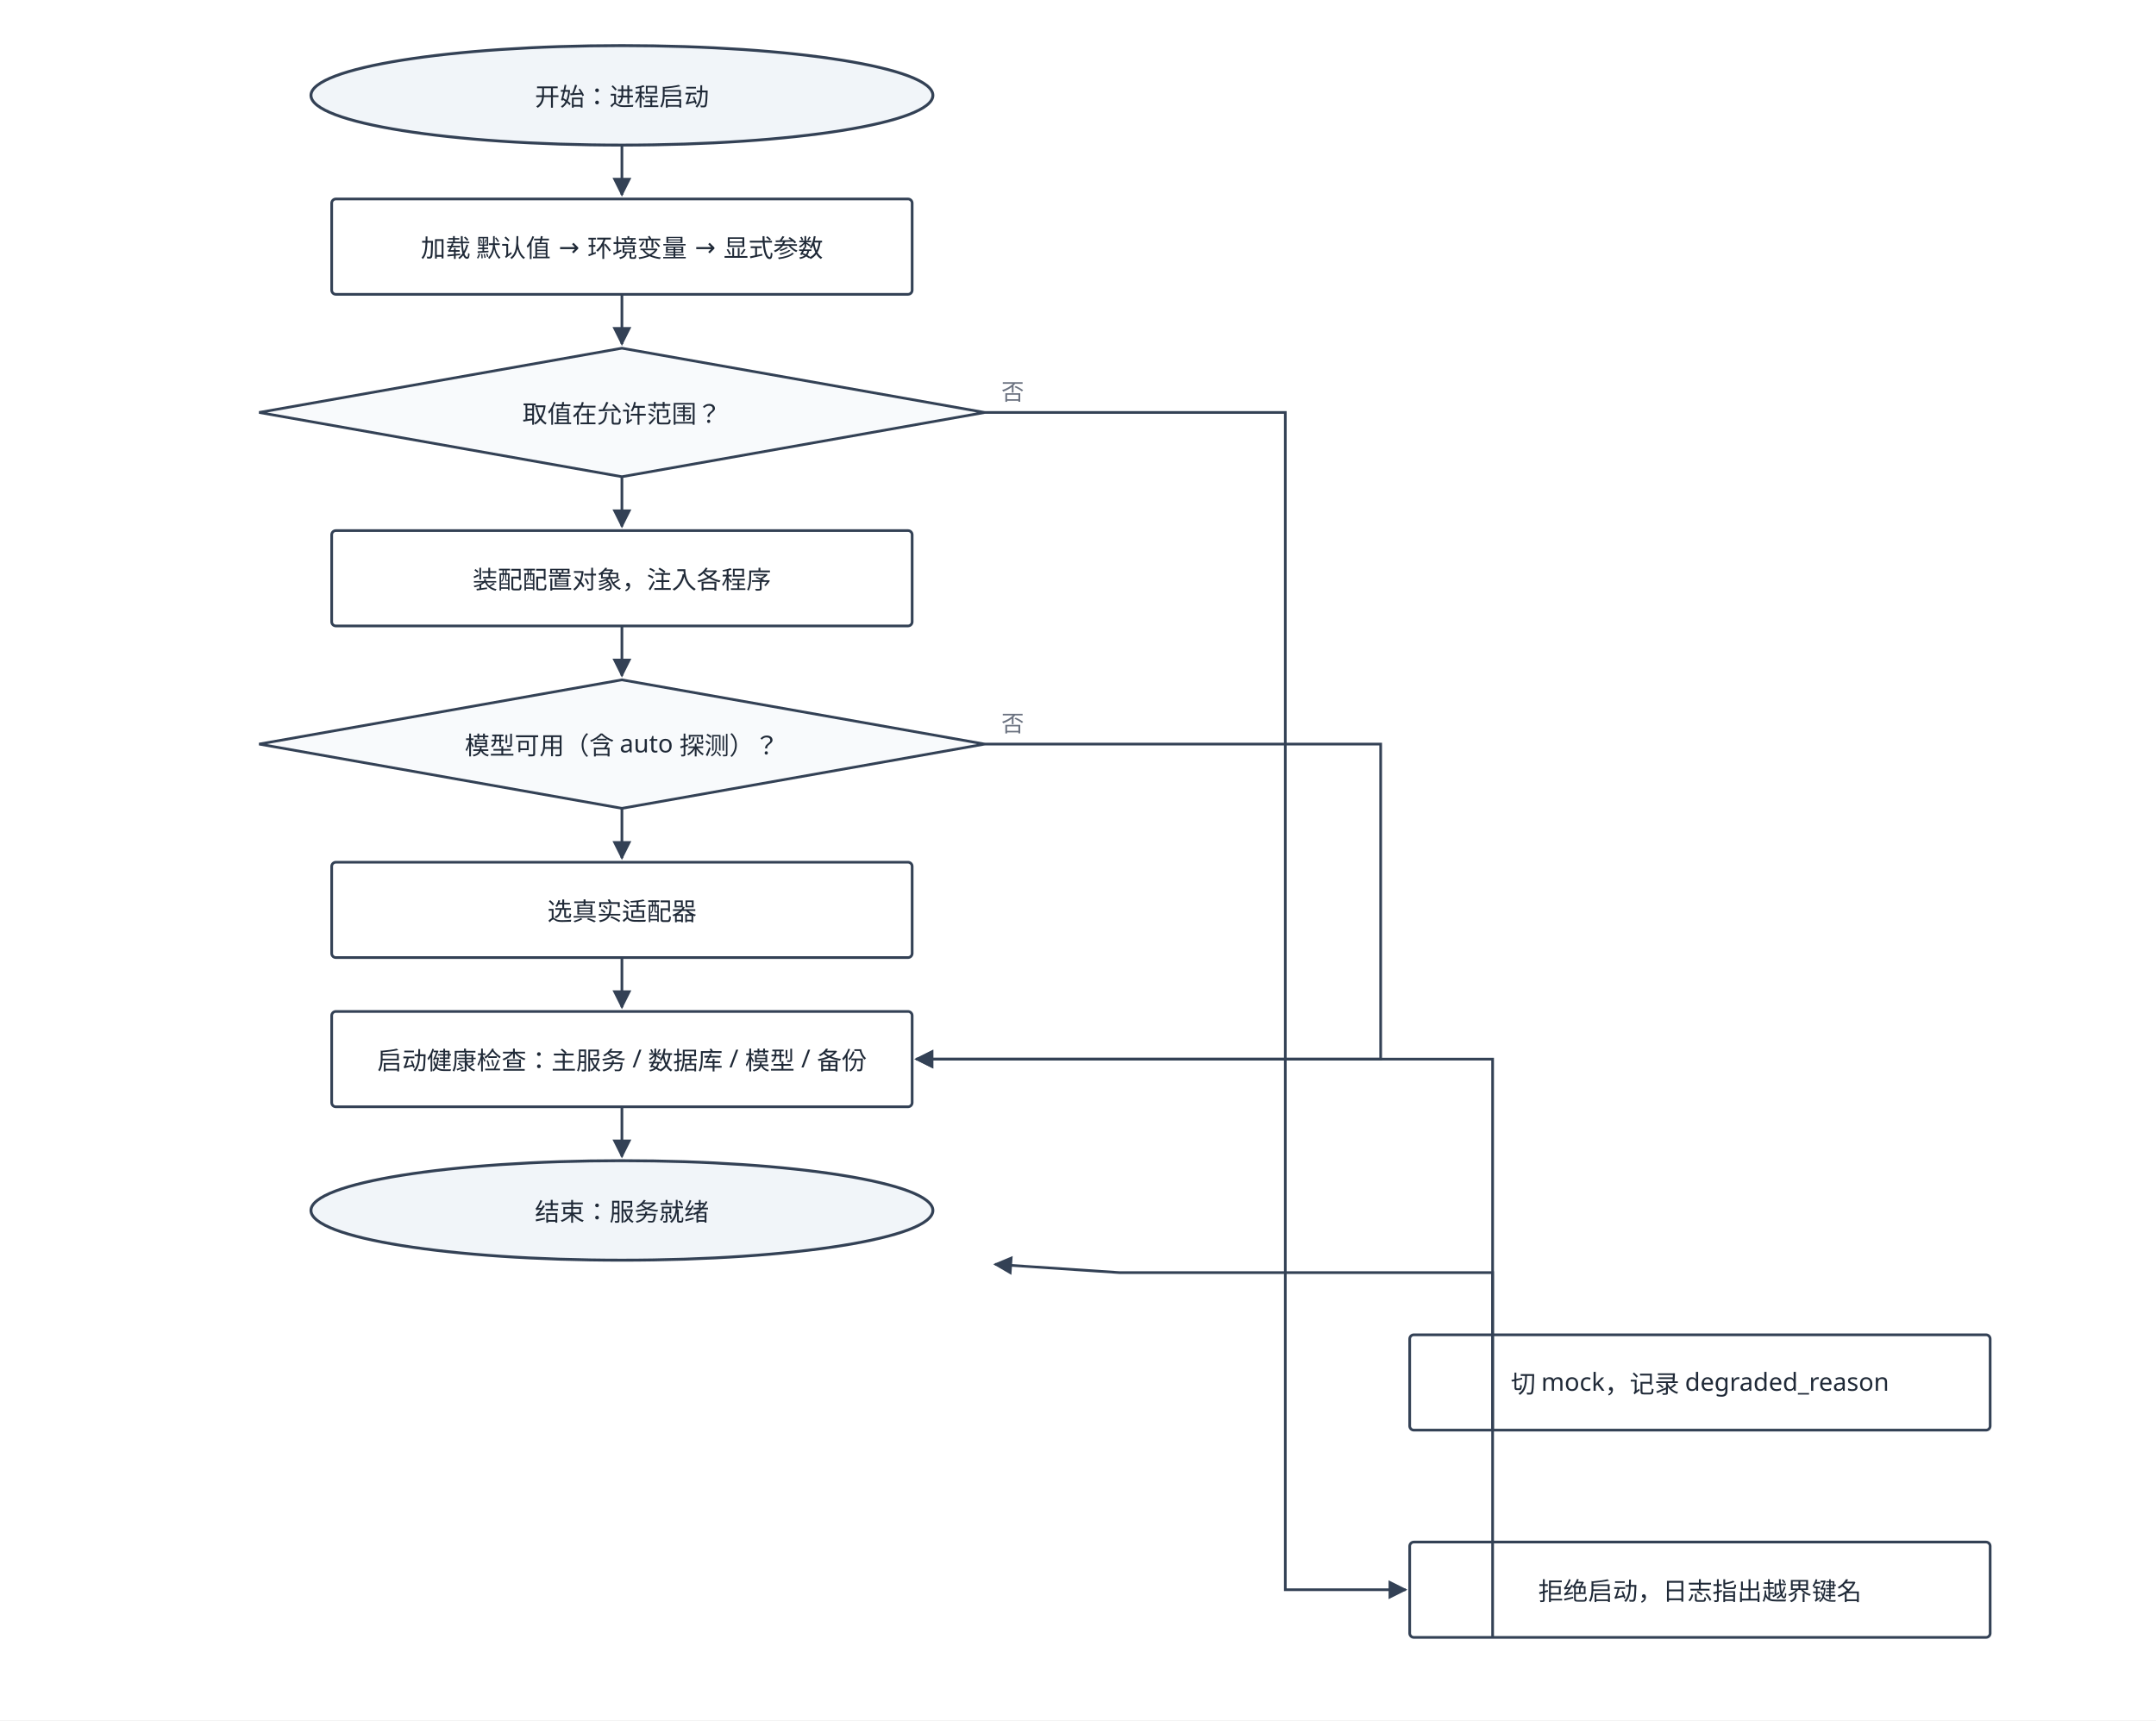
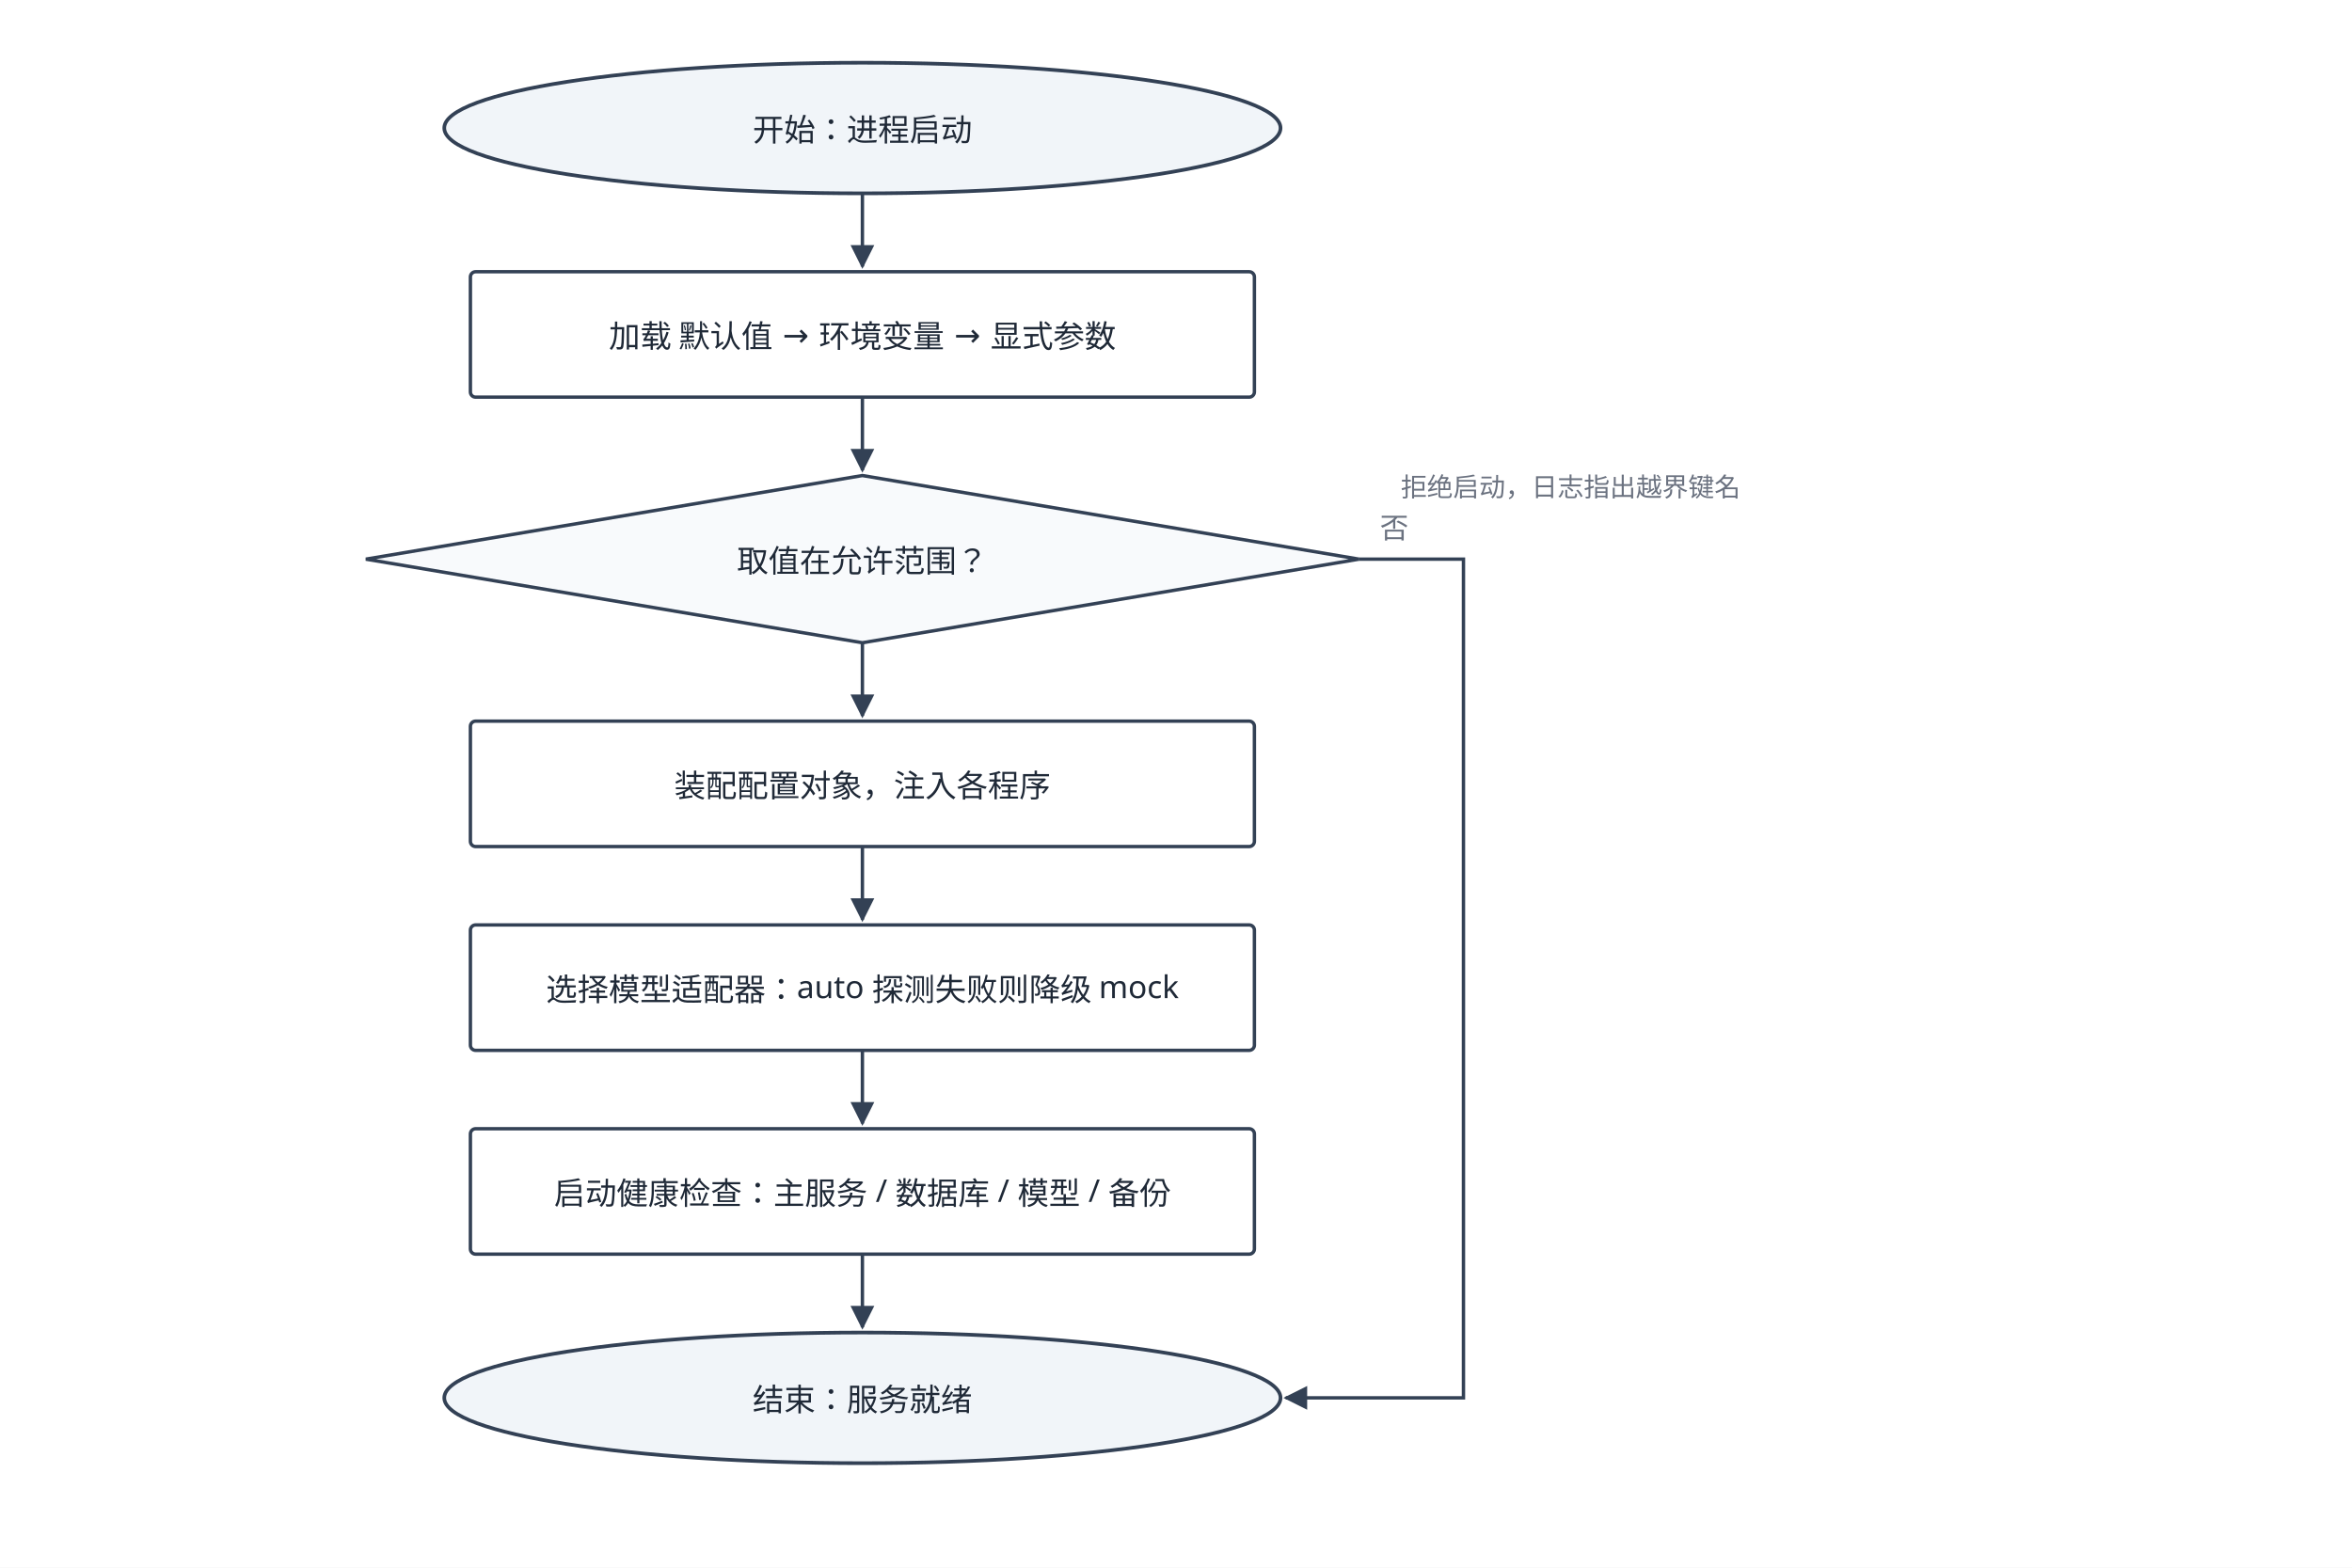
- <svg xmlns="http://www.w3.org/2000/svg" width="1040" height="830" viewBox="0 0 1040 830">
-   <rect width="1040" height="830" fill="#ffffff" />
+ <svg xmlns="http://www.w3.org/2000/svg" width="900" height="600" viewBox="0 0 900 600">
+   <rect width="900" height="600" fill="#ffffff" />
  <defs>
    <marker id="a" viewBox="0 0 10 10" refX="9" refY="5" markerWidth="7" markerHeight="7" orient="auto-start-reverse">
      <path d="M 0 0 L 10 5 L 0 10 z" fill="#334155" />
    </marker>
  </defs>
-   <ellipse cx="300" cy="46.0" rx="150" ry="24.0" fill="#f1f5f9" stroke="#334155" stroke-width="1.4" />
-   <text x="300.0" y="51.0" font-family="Microsoft YaHei, SimHei, sans-serif" font-size="12" fill="#1f2937" text-anchor="middle">开始：进程启动</text>
-   <rect x="160.0" y="96" width="280" height="46" rx="2" fill="#ffffff" stroke="#334155" stroke-width="1.3" />
-   <text x="300.0" y="124.0" font-family="Microsoft YaHei, SimHei, sans-serif" font-size="12" fill="#1f2937" text-anchor="middle">加载 默认值 → 环境变量 → 显式参数</text>
-   <path d="M 300 168.0 L 475.0 199.0 L 300 230.0 L 125.0 199.0 Z" fill="#f8fafc" stroke="#334155" stroke-width="1.3" />
-   <text x="300.0" y="204.0" font-family="Microsoft YaHei, SimHei, sans-serif" font-size="12" fill="#1f2937" text-anchor="middle">取值在允许范围？</text>
-   <rect x="160.0" y="256" width="280" height="46" rx="2" fill="#ffffff" stroke="#334155" stroke-width="1.3" />
-   <text x="300.0" y="284.0" font-family="Microsoft YaHei, SimHei, sans-serif" font-size="12" fill="#1f2937" text-anchor="middle">装配配置对象，注入各程序</text>
-   <path d="M 300 328.0 L 475.0 359.0 L 300 390.0 L 125.0 359.0 Z" fill="#f8fafc" stroke="#334155" stroke-width="1.3" />
-   <text x="300.0" y="364.0" font-family="Microsoft YaHei, SimHei, sans-serif" font-size="12" fill="#1f2937" text-anchor="middle">模型可用（含 auto 探测）？</text>
-   <rect x="160.0" y="416" width="280" height="46" rx="2" fill="#ffffff" stroke="#334155" stroke-width="1.3" />
-   <text x="300.0" y="444.0" font-family="Microsoft YaHei, SimHei, sans-serif" font-size="12" fill="#1f2937" text-anchor="middle">选真实适配器</text>
-   <rect x="160.0" y="488" width="280" height="46" rx="2" fill="#ffffff" stroke="#334155" stroke-width="1.3" />
-   <text x="300.0" y="516.0" font-family="Microsoft YaHei, SimHei, sans-serif" font-size="12" fill="#1f2937" text-anchor="middle">启动健康检查：主服务 / 数据库 / 模型 / 备份</text>
-   <ellipse cx="300" cy="584.0" rx="150" ry="24.0" fill="#f1f5f9" stroke="#334155" stroke-width="1.4" />
-   <text x="300.0" y="589.0" font-family="Microsoft YaHei, SimHei, sans-serif" font-size="12" fill="#1f2937" text-anchor="middle">结束：服务就绪</text>
-   <rect x="680.0" y="644" width="280" height="46" rx="2" fill="#ffffff" stroke="#334155" stroke-width="1.3" />
-   <text x="820.0" y="672.0" font-family="Microsoft YaHei, SimHei, sans-serif" font-size="12" fill="#1f2937" text-anchor="middle">切 mock，记录 degraded_reason</text>
-   <rect x="680.0" y="744" width="280" height="46" rx="2" fill="#ffffff" stroke="#334155" stroke-width="1.3" />
-   <text x="820.0" y="772.0" font-family="Microsoft YaHei, SimHei, sans-serif" font-size="12" fill="#1f2937" text-anchor="middle">拒绝启动，日志指出越界键名</text>
-   <path d="M 300 70.0 L 300 94.0" fill="none" stroke="#334155" stroke-width="1.3" marker-end="url(#a)" />
-   <path d="M 300 142.0 L 300 166.0" fill="none" stroke="#334155" stroke-width="1.3" marker-end="url(#a)" />
-   <path d="M 300 230.0 L 300 254.0" fill="none" stroke="#334155" stroke-width="1.3" marker-end="url(#a)" />
-   <path d="M 300 302.0 L 300 326.0" fill="none" stroke="#334155" stroke-width="1.3" marker-end="url(#a)" />
-   <path d="M 300 390.0 L 300 414.0" fill="none" stroke="#334155" stroke-width="1.3" marker-end="url(#a)" />
-   <path d="M 300 462.0 L 300 486.0" fill="none" stroke="#334155" stroke-width="1.3" marker-end="url(#a)" />
-   <path d="M 300 534.0 L 300 558.0" fill="none" stroke="#334155" stroke-width="1.3" marker-end="url(#a)" />
-   <text x="483.0" y="193.0" font-family="Microsoft YaHei, SimHei, sans-serif" font-size="11" fill="#6b7280" text-anchor="start">否</text>
-   <path d="M 475 199.0 L 620 199.0 L 620 767.0 L 678.0 767.0" fill="none" stroke="#334155" stroke-width="1.3" marker-end="url(#a)" />
-   <text x="483.0" y="353.0" font-family="Microsoft YaHei, SimHei, sans-serif" font-size="11" fill="#6b7280" text-anchor="start">否</text>
-   <path d="M 475 359.0 L 666 359.0 L 666 511.0 L 442.0 511.0" fill="none" stroke="#334155" stroke-width="1.3" marker-end="url(#a)" />
-   <path d="M 720 690.0 L 720 511.0 L 500 511.0 L 442.0 511.0" fill="none" stroke="#334155" stroke-width="1.3" marker-end="url(#a)" />
-   <path d="M 720 790.0 L 720 614.0 L 540 614.0 L 480.0 610.0" fill="none" stroke="#334155" stroke-width="1.3" marker-end="url(#a)" />
+   <ellipse cx="330" cy="49.0" rx="160" ry="25.0" fill="#f1f5f9" stroke="#334155" stroke-width="1.4" />
+   <text x="330.0" y="54.0" font-family="Microsoft YaHei, SimHei, sans-serif" font-size="12" fill="#1f2937" text-anchor="middle">开始：进程启动</text>
+   <rect x="180.0" y="104" width="300" height="48" rx="2" fill="#ffffff" stroke="#334155" stroke-width="1.3" />
+   <text x="330.0" y="133.0" font-family="Microsoft YaHei, SimHei, sans-serif" font-size="12" fill="#1f2937" text-anchor="middle">加载 默认值 → 环境变量 → 显式参数</text>
+   <path d="M 330 182.0 L 520.0 214.0 L 330 246.0 L 140.0 214.0 Z" fill="#f8fafc" stroke="#334155" stroke-width="1.3" />
+   <text x="330.0" y="219.0" font-family="Microsoft YaHei, SimHei, sans-serif" font-size="12" fill="#1f2937" text-anchor="middle">取值在允许范围？</text>
+   <rect x="180.0" y="276" width="300" height="48" rx="2" fill="#ffffff" stroke="#334155" stroke-width="1.3" />
+   <text x="330.0" y="305.0" font-family="Microsoft YaHei, SimHei, sans-serif" font-size="12" fill="#1f2937" text-anchor="middle">装配配置对象，注入各程序</text>
+   <rect x="180.0" y="354" width="300" height="48" rx="2" fill="#ffffff" stroke="#334155" stroke-width="1.3" />
+   <text x="330.0" y="383.0" font-family="Microsoft YaHei, SimHei, sans-serif" font-size="12" fill="#1f2937" text-anchor="middle">选择模型适配器：auto 探测失败则降级 mock</text>
+   <rect x="180.0" y="432" width="300" height="48" rx="2" fill="#ffffff" stroke="#334155" stroke-width="1.3" />
+   <text x="330.0" y="461.0" font-family="Microsoft YaHei, SimHei, sans-serif" font-size="12" fill="#1f2937" text-anchor="middle">启动健康检查：主服务 / 数据库 / 模型 / 备份</text>
+   <ellipse cx="330" cy="535.0" rx="160" ry="25.0" fill="#f1f5f9" stroke="#334155" stroke-width="1.4" />
+   <text x="330.0" y="540.0" font-family="Microsoft YaHei, SimHei, sans-serif" font-size="12" fill="#1f2937" text-anchor="middle">结束：服务就绪</text>
+   <path d="M 330 74.0 L 330 102.0" fill="none" stroke="#334155" stroke-width="1.3" marker-end="url(#a)" />
+   <path d="M 330 152.0 L 330 180.0" fill="none" stroke="#334155" stroke-width="1.3" marker-end="url(#a)" />
+   <path d="M 330 246.0 L 330 274.0" fill="none" stroke="#334155" stroke-width="1.3" marker-end="url(#a)" />
+   <path d="M 330 324.0 L 330 352.0" fill="none" stroke="#334155" stroke-width="1.3" marker-end="url(#a)" />
+   <path d="M 330 402.0 L 330 430.0" fill="none" stroke="#334155" stroke-width="1.3" marker-end="url(#a)" />
+   <path d="M 330 480.0 L 330 508.0" fill="none" stroke="#334155" stroke-width="1.3" marker-end="url(#a)" />
+   <text x="528.0" y="206.0" font-family="Microsoft YaHei, SimHei, sans-serif" font-size="11" fill="#6b7280" text-anchor="start">否</text>
+   <path d="M 520 214.0 L 560 214.0 L 560 535.0 L 492.0 535.0" fill="none" stroke="#334155" stroke-width="1.3" marker-end="url(#a)" />
+   <text x="536.0" y="190.0" font-family="Microsoft YaHei, SimHei, sans-serif" font-size="10" fill="#6b7280" text-anchor="start">拒绝启动，日志指出越界键名</text>
</svg>
